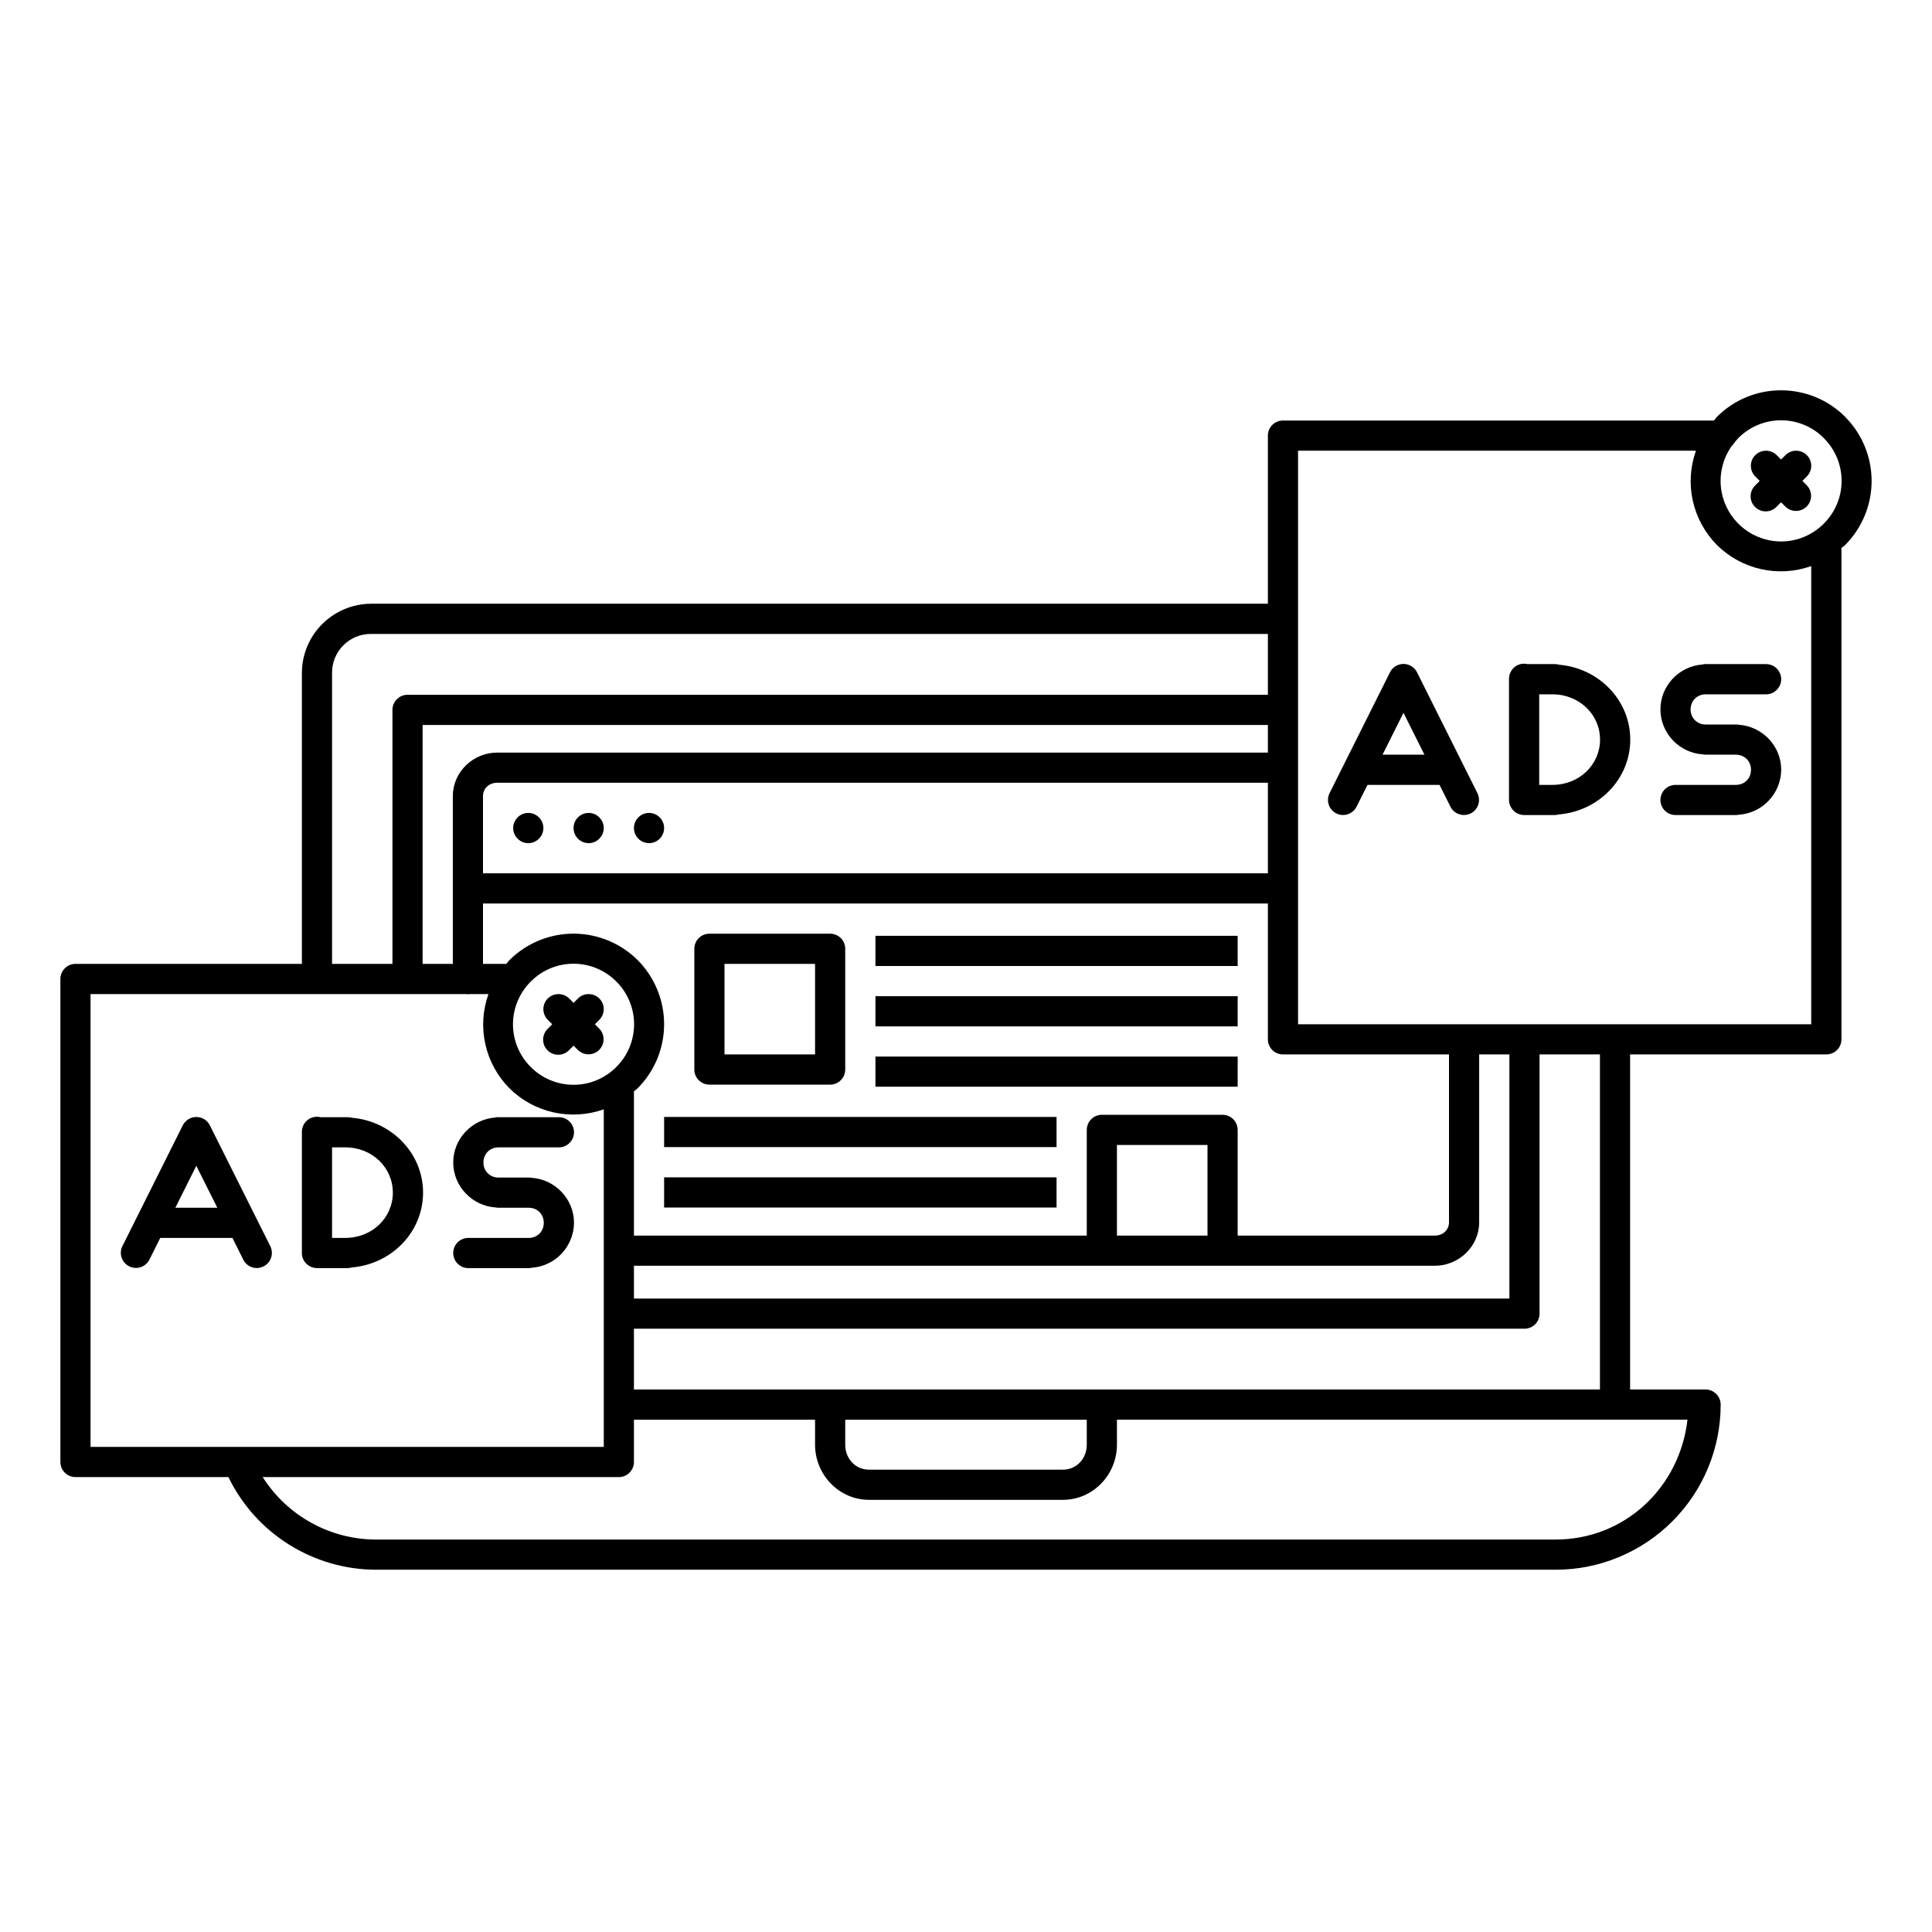
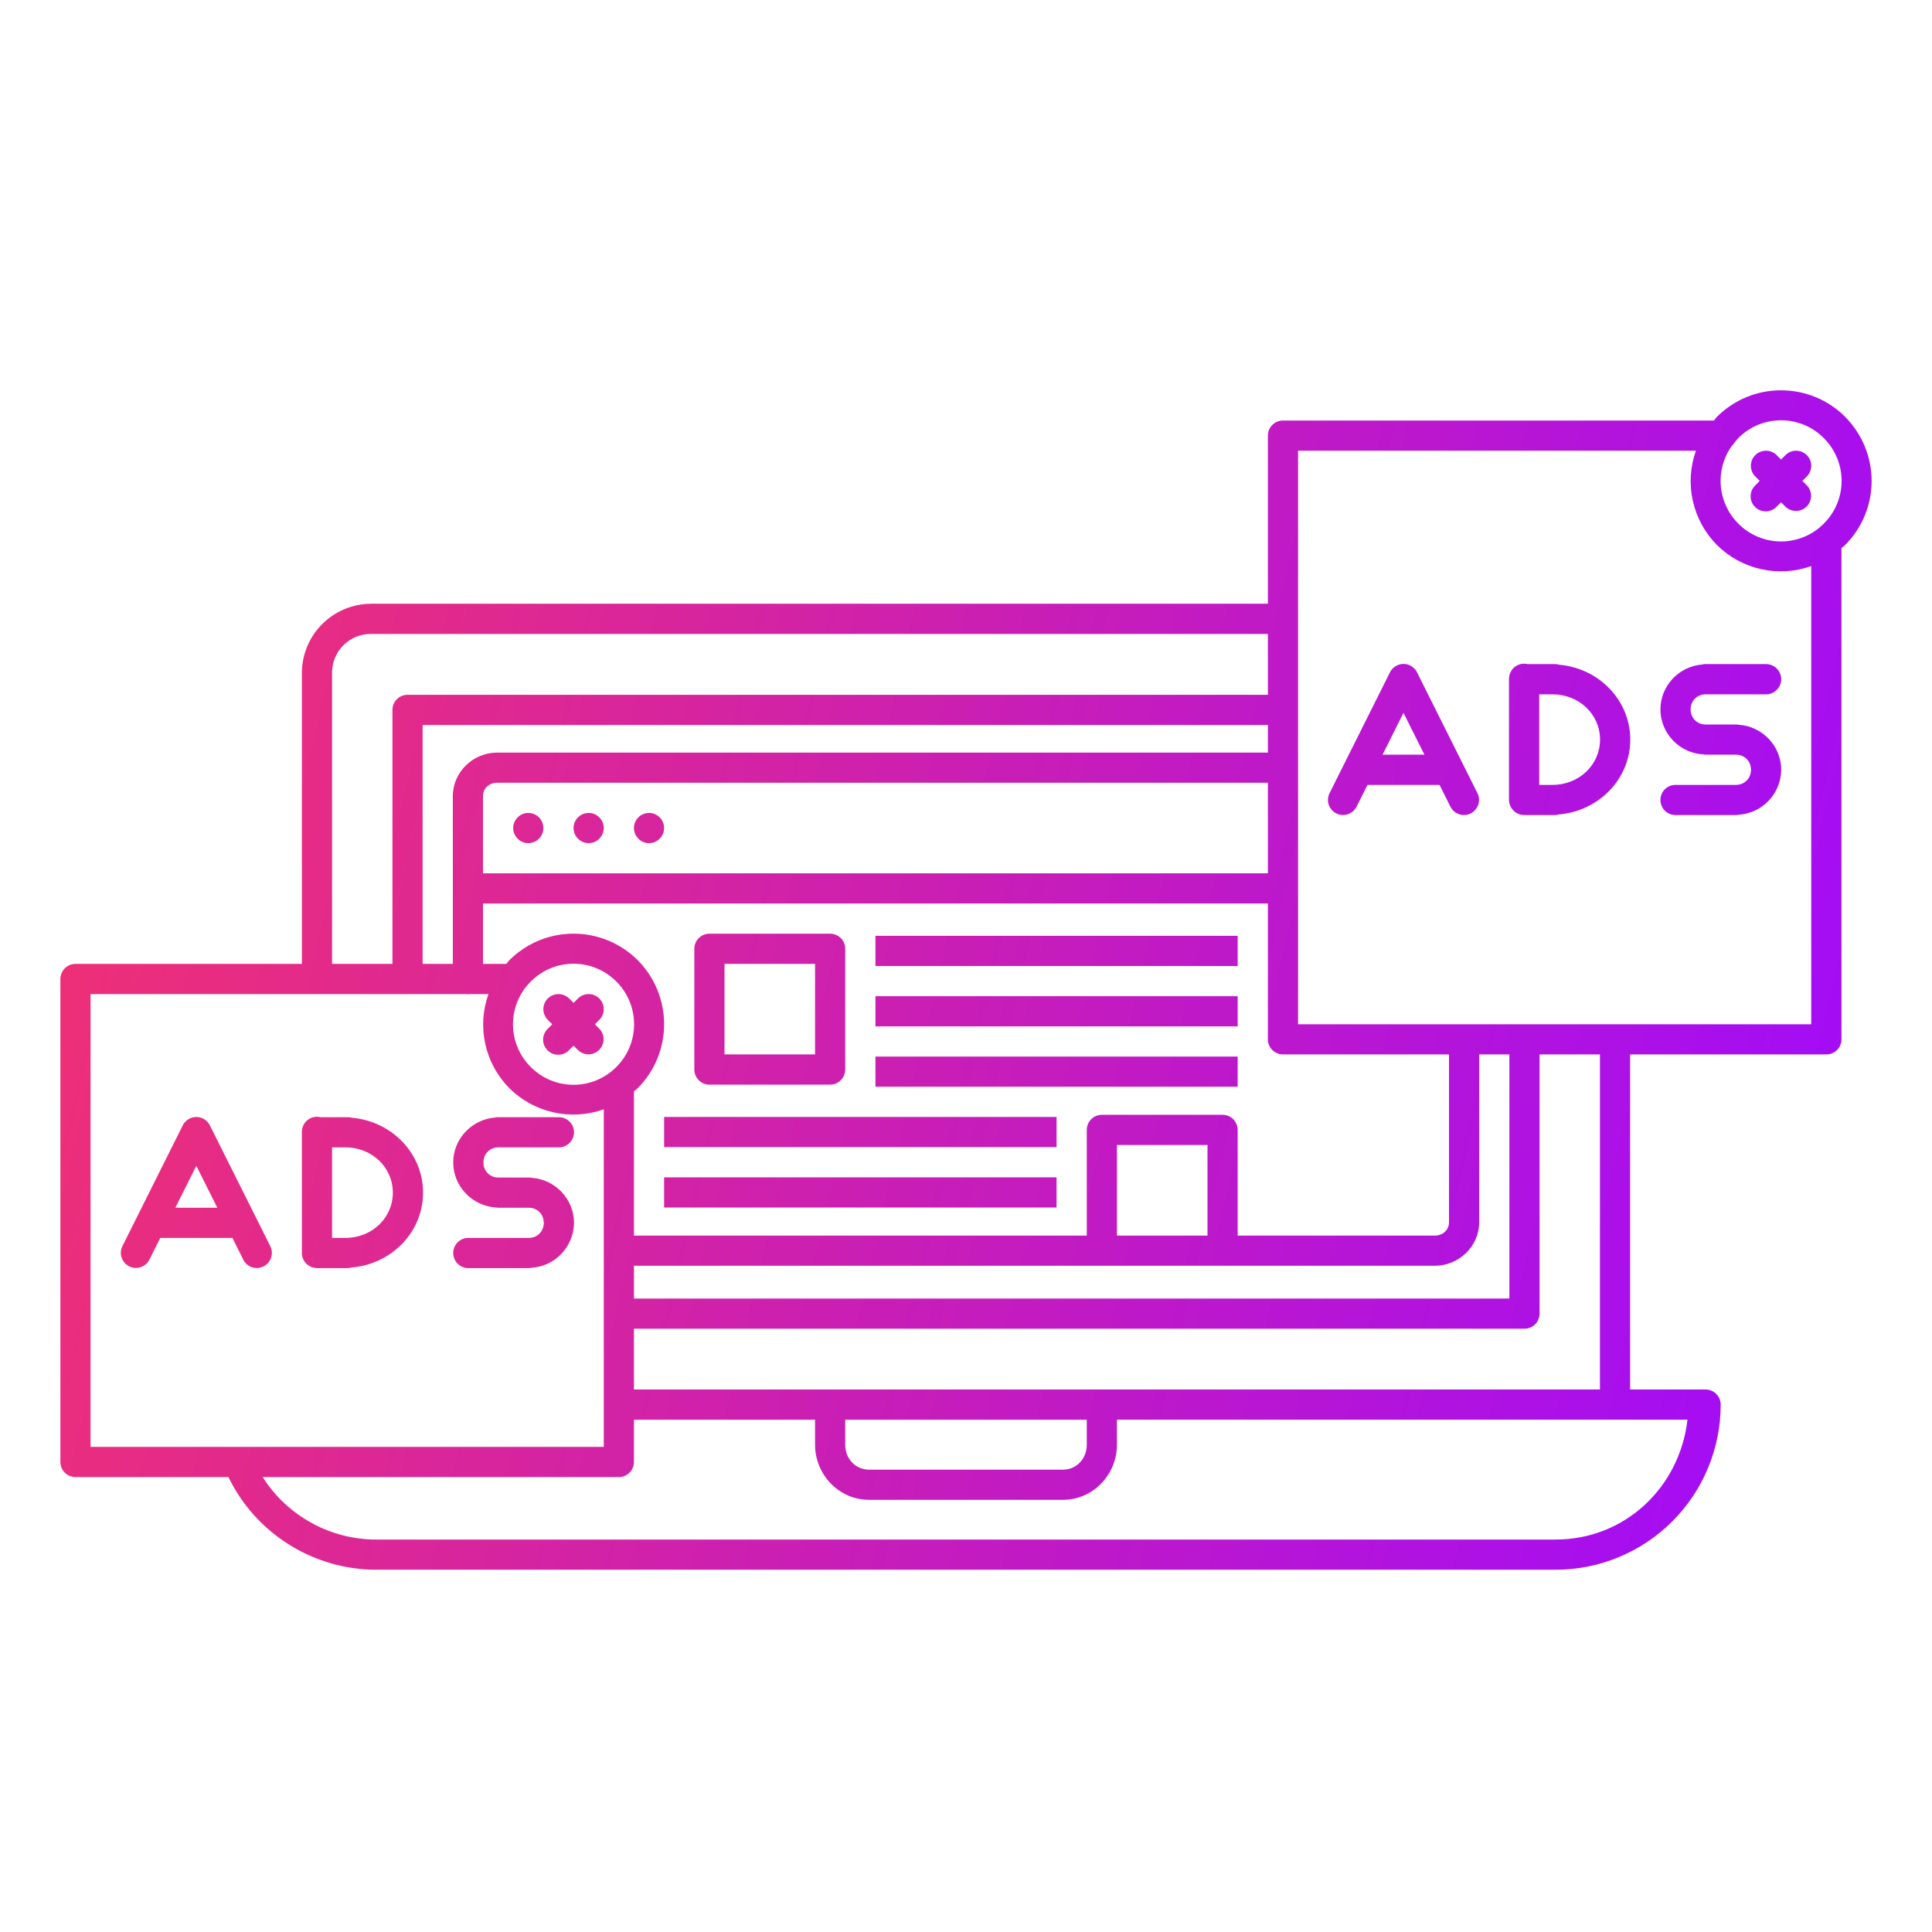
<svg xmlns="http://www.w3.org/2000/svg" width="39" height="39" viewBox="0 0 39 39" fill="none">
  <path fill-rule="evenodd" clip-rule="evenodd" d="M35.953 7.879C35.713 7.879 35.475 7.925 35.253 8.017C35.031 8.109 34.829 8.244 34.659 8.414C34.636 8.437 34.62 8.464 34.599 8.489H25.898C25.818 8.489 25.74 8.521 25.683 8.578C25.626 8.635 25.594 8.712 25.594 8.793V12.187H7.49C7.119 12.189 6.765 12.337 6.503 12.599C6.241 12.861 6.094 13.217 6.094 13.587V19.457H1.523C1.443 19.457 1.365 19.489 1.308 19.547C1.251 19.604 1.219 19.681 1.219 19.762V29.512C1.219 29.593 1.251 29.67 1.308 29.727C1.365 29.785 1.443 29.817 1.523 29.817H4.611C4.883 30.378 5.308 30.851 5.837 31.181C6.366 31.512 6.977 31.688 7.601 31.687H31.399C31.837 31.688 32.271 31.602 32.675 31.434C33.08 31.267 33.448 31.021 33.757 30.712C34.067 30.402 34.313 30.035 34.48 29.63C34.648 29.226 34.734 28.792 34.734 28.354C34.734 28.273 34.702 28.196 34.645 28.139C34.588 28.082 34.511 28.049 34.43 28.049H32.906V21.285H36.867C36.948 21.285 37.026 21.253 37.083 21.196C37.14 21.139 37.172 21.061 37.172 20.981V11.062C37.196 11.041 37.224 11.025 37.247 11.002C37.589 10.658 37.781 10.193 37.781 9.709C37.781 9.224 37.589 8.759 37.247 8.416V8.414C37.077 8.244 36.875 8.109 36.653 8.017C36.431 7.926 36.193 7.879 35.953 7.879ZM35.953 8.484C36.114 8.484 36.272 8.516 36.42 8.577C36.569 8.639 36.703 8.729 36.816 8.843V8.844C36.93 8.957 37.02 9.092 37.082 9.24C37.144 9.388 37.175 9.547 37.175 9.707C37.175 9.868 37.144 10.027 37.082 10.175C37.02 10.323 36.93 10.457 36.816 10.57C36.703 10.684 36.569 10.775 36.421 10.836C36.273 10.898 36.114 10.93 35.953 10.93C35.793 10.93 35.634 10.898 35.486 10.836C35.338 10.775 35.203 10.684 35.09 10.57C34.887 10.368 34.762 10.1 34.737 9.814C34.712 9.528 34.789 9.243 34.954 9.008C34.969 8.994 34.982 8.978 34.993 8.961C35.024 8.921 35.054 8.88 35.09 8.843C35.33 8.603 35.641 8.484 35.953 8.484ZM26.203 9.098H34.235C34.119 9.423 34.097 9.774 34.172 10.111C34.248 10.448 34.416 10.757 34.659 11.002C34.904 11.245 35.213 11.414 35.55 11.489C35.886 11.564 36.237 11.543 36.562 11.427V20.676H26.203V9.098ZM35.648 9.098C35.588 9.098 35.528 9.116 35.478 9.15C35.427 9.184 35.388 9.232 35.365 9.288C35.343 9.345 35.337 9.407 35.35 9.466C35.362 9.525 35.393 9.58 35.436 9.622L35.522 9.707L35.437 9.794C35.407 9.822 35.382 9.855 35.365 9.893C35.349 9.93 35.339 9.971 35.339 10.012C35.338 10.053 35.345 10.094 35.36 10.132C35.376 10.17 35.398 10.204 35.428 10.233C35.457 10.262 35.491 10.285 35.529 10.301C35.567 10.316 35.608 10.324 35.649 10.323C35.69 10.322 35.731 10.313 35.768 10.296C35.806 10.279 35.839 10.255 35.867 10.225L35.953 10.139L36.038 10.225C36.096 10.282 36.173 10.314 36.254 10.314C36.335 10.314 36.412 10.282 36.47 10.225C36.527 10.168 36.559 10.09 36.559 10.009C36.559 9.929 36.527 9.851 36.47 9.794L36.384 9.707L36.469 9.622C36.514 9.579 36.544 9.524 36.556 9.464C36.569 9.403 36.563 9.341 36.539 9.284C36.515 9.227 36.474 9.179 36.422 9.146C36.37 9.113 36.31 9.096 36.248 9.098C36.169 9.1 36.094 9.134 36.039 9.191L35.953 9.276L35.868 9.191C35.839 9.161 35.805 9.138 35.767 9.122C35.73 9.106 35.689 9.098 35.648 9.098ZM7.49 12.797H25.594V14.025H8.227C8.146 14.025 8.068 14.057 8.011 14.115C7.954 14.172 7.922 14.249 7.922 14.33V19.457H6.703V13.587C6.702 13.483 6.721 13.38 6.76 13.284C6.799 13.188 6.857 13.1 6.93 13.027C7.004 12.953 7.091 12.895 7.187 12.855C7.283 12.816 7.386 12.796 7.49 12.797ZM30.762 13.398C30.722 13.398 30.682 13.407 30.645 13.422C30.609 13.438 30.575 13.461 30.547 13.49C30.52 13.519 30.498 13.553 30.483 13.59C30.468 13.627 30.461 13.667 30.461 13.707V16.145C30.461 16.146 30.461 16.147 30.461 16.148C30.461 16.152 30.461 16.157 30.461 16.161C30.462 16.165 30.462 16.17 30.463 16.175C30.463 16.177 30.463 16.18 30.464 16.183C30.472 16.254 30.506 16.32 30.558 16.37C30.61 16.419 30.678 16.448 30.75 16.452C30.757 16.453 30.764 16.453 30.771 16.453H31.38C31.411 16.453 31.442 16.449 31.471 16.44C32.268 16.373 32.909 15.73 32.909 14.93C32.909 14.131 32.272 13.489 31.478 13.419C31.448 13.41 31.417 13.406 31.385 13.406H30.837C30.812 13.4 30.788 13.397 30.762 13.398ZM28.334 13.402C28.276 13.402 28.221 13.418 28.172 13.448C28.123 13.477 28.084 13.52 28.059 13.571L26.84 16.009C26.822 16.045 26.811 16.084 26.808 16.124C26.804 16.164 26.809 16.204 26.822 16.242C26.834 16.281 26.854 16.316 26.881 16.346C26.907 16.377 26.939 16.402 26.975 16.42C27.011 16.438 27.05 16.449 27.09 16.451C27.13 16.454 27.17 16.449 27.209 16.436C27.247 16.423 27.282 16.403 27.312 16.377C27.342 16.35 27.367 16.318 27.385 16.282L27.605 15.844H29.059L29.278 16.282C29.296 16.318 29.32 16.35 29.351 16.377C29.381 16.403 29.416 16.423 29.454 16.436C29.492 16.449 29.533 16.454 29.573 16.451C29.613 16.449 29.652 16.438 29.688 16.42C29.724 16.402 29.756 16.377 29.782 16.346C29.808 16.316 29.828 16.281 29.841 16.242C29.854 16.204 29.858 16.164 29.855 16.124C29.852 16.084 29.841 16.045 29.823 16.009L28.604 13.571C28.579 13.521 28.541 13.479 28.493 13.449C28.445 13.419 28.39 13.403 28.334 13.402H28.334ZM34.401 13.406C34.388 13.408 34.376 13.41 34.363 13.414C33.894 13.45 33.518 13.842 33.518 14.32C33.518 14.802 33.9 15.198 34.375 15.228C34.394 15.232 34.413 15.234 34.432 15.234H35.041C35.216 15.234 35.346 15.365 35.346 15.539C35.346 15.713 35.216 15.844 35.041 15.844H33.823C33.742 15.844 33.664 15.876 33.607 15.933C33.55 15.99 33.518 16.068 33.518 16.148C33.518 16.229 33.55 16.307 33.607 16.364C33.664 16.421 33.742 16.453 33.823 16.453H35.041C35.063 16.453 35.084 16.45 35.104 16.446C35.334 16.43 35.55 16.327 35.707 16.159C35.865 15.991 35.954 15.77 35.956 15.539C35.956 15.06 35.578 14.666 35.107 14.631C35.085 14.627 35.063 14.625 35.041 14.625H34.453C34.446 14.625 34.439 14.625 34.432 14.625C34.392 14.626 34.352 14.619 34.314 14.604C34.277 14.589 34.243 14.566 34.214 14.538C34.186 14.509 34.163 14.475 34.149 14.438C34.134 14.401 34.126 14.361 34.127 14.32C34.127 14.146 34.258 14.016 34.432 14.016H35.651C35.732 14.016 35.809 13.983 35.866 13.926C35.923 13.869 35.956 13.792 35.956 13.711C35.956 13.63 35.923 13.553 35.866 13.495C35.809 13.438 35.732 13.406 35.651 13.406H34.453C34.446 13.406 34.439 13.406 34.432 13.406C34.422 13.406 34.411 13.406 34.401 13.406ZM31.071 14.016H31.338C31.881 14.016 32.299 14.424 32.299 14.93C32.299 15.435 31.881 15.844 31.338 15.844H31.071V14.016ZM28.331 14.389L28.754 15.234H27.909L28.331 14.389ZM8.531 14.635H25.594V15.192H10.036C9.551 15.192 9.141 15.584 9.141 16.07V19.457H8.531V14.635ZM10.036 15.801H25.594V17.629H9.75V16.069C9.75 15.92 9.868 15.801 10.036 15.801ZM10.664 16.41C10.583 16.41 10.506 16.442 10.449 16.5C10.392 16.557 10.359 16.634 10.359 16.715C10.359 16.796 10.392 16.873 10.449 16.93C10.506 16.988 10.583 17.02 10.664 17.02C10.745 17.02 10.822 16.988 10.88 16.93C10.937 16.873 10.969 16.796 10.969 16.715C10.969 16.634 10.937 16.557 10.88 16.5C10.822 16.442 10.745 16.41 10.664 16.41ZM11.883 16.41C11.802 16.41 11.725 16.442 11.667 16.5C11.61 16.557 11.578 16.634 11.578 16.715C11.578 16.796 11.61 16.873 11.667 16.93C11.725 16.988 11.802 17.02 11.883 17.02C11.964 17.02 12.041 16.988 12.098 16.93C12.155 16.873 12.188 16.796 12.188 16.715C12.188 16.634 12.155 16.557 12.098 16.5C12.041 16.442 11.964 16.41 11.883 16.41ZM13.102 16.41C13.021 16.41 12.943 16.442 12.886 16.5C12.829 16.557 12.797 16.634 12.797 16.715C12.797 16.796 12.829 16.873 12.886 16.93C12.943 16.988 13.021 17.02 13.102 17.02C13.182 17.02 13.26 16.988 13.317 16.93C13.374 16.873 13.406 16.796 13.406 16.715C13.406 16.634 13.374 16.557 13.317 16.5C13.26 16.442 13.182 16.41 13.102 16.41ZM9.75 18.238H25.594V20.981C25.594 21.061 25.626 21.139 25.683 21.196C25.74 21.253 25.818 21.285 25.898 21.285H29.25V24.674C29.25 24.823 29.132 24.942 28.964 24.942H24.984V22.809C24.984 22.728 24.952 22.651 24.895 22.593C24.838 22.536 24.761 22.504 24.68 22.504H22.242C22.161 22.504 22.084 22.536 22.027 22.593C21.97 22.651 21.938 22.728 21.938 22.809V24.942H12.797V22.04C12.797 22.037 12.797 22.033 12.797 22.03C12.821 22.009 12.849 21.992 12.872 21.968C13.214 21.625 13.406 21.16 13.406 20.675C13.406 20.19 13.214 19.725 12.872 19.381C12.528 19.039 12.063 18.847 11.578 18.847C11.093 18.847 10.628 19.039 10.284 19.381C10.261 19.404 10.245 19.432 10.222 19.457H9.75V18.238ZM14.32 18.848C14.239 18.848 14.162 18.88 14.105 18.937C14.048 18.994 14.016 19.072 14.016 19.153V21.59C14.016 21.671 14.048 21.748 14.105 21.805C14.162 21.863 14.239 21.895 14.32 21.895H16.758C16.839 21.895 16.916 21.863 16.973 21.805C17.03 21.748 17.062 21.671 17.062 21.59V19.153C17.062 19.072 17.03 18.994 16.973 18.937C16.916 18.88 16.839 18.848 16.758 18.848H14.32ZM17.672 18.891V19.5H24.984V18.891H17.672ZM11.578 19.454C11.89 19.454 12.201 19.573 12.441 19.813C12.555 19.926 12.645 20.061 12.707 20.209C12.768 20.357 12.8 20.516 12.8 20.676C12.8 20.836 12.768 20.995 12.707 21.143C12.645 21.291 12.555 21.426 12.441 21.539C12.328 21.653 12.193 21.743 12.045 21.805C11.897 21.867 11.738 21.898 11.578 21.898C11.417 21.898 11.258 21.867 11.11 21.805C10.962 21.743 10.827 21.653 10.714 21.539C10.6 21.426 10.51 21.291 10.448 21.143C10.387 20.995 10.355 20.836 10.355 20.676C10.355 20.515 10.387 20.357 10.449 20.209C10.511 20.06 10.601 19.926 10.715 19.813C10.955 19.573 11.266 19.454 11.578 19.454ZM14.625 19.457H16.453V21.285H14.625V19.457ZM1.828 20.067H9.399C9.43 20.071 9.461 20.071 9.492 20.067H9.86C9.744 20.391 9.722 20.742 9.797 21.078C9.872 21.415 10.041 21.723 10.283 21.968C10.528 22.211 10.837 22.38 11.174 22.455C11.511 22.53 11.862 22.509 12.188 22.393V29.207H1.828V20.067ZM11.273 20.067C11.213 20.067 11.153 20.085 11.103 20.119C11.052 20.152 11.013 20.201 10.99 20.257C10.968 20.313 10.962 20.375 10.975 20.435C10.988 20.494 11.018 20.549 11.061 20.591L11.147 20.676L11.062 20.763C11.032 20.79 11.007 20.824 10.991 20.861C10.974 20.899 10.964 20.939 10.963 20.98C10.963 21.021 10.97 21.062 10.985 21.1C11.001 21.139 11.024 21.173 11.053 21.202C11.082 21.231 11.116 21.254 11.154 21.27C11.192 21.285 11.233 21.292 11.274 21.291C11.315 21.291 11.356 21.282 11.393 21.265C11.431 21.248 11.464 21.224 11.492 21.193L11.578 21.108L11.663 21.193C11.692 21.222 11.725 21.244 11.762 21.259C11.799 21.275 11.839 21.283 11.879 21.283C11.919 21.283 11.959 21.275 11.996 21.26C12.033 21.244 12.066 21.222 12.095 21.194C12.123 21.165 12.145 21.132 12.161 21.095C12.176 21.058 12.184 21.018 12.184 20.978C12.184 20.938 12.176 20.898 12.161 20.861C12.146 20.825 12.123 20.791 12.095 20.763L12.009 20.676L12.094 20.591C12.139 20.548 12.169 20.493 12.181 20.433C12.194 20.372 12.188 20.309 12.164 20.253C12.14 20.196 12.099 20.148 12.047 20.115C11.995 20.081 11.935 20.065 11.873 20.067C11.794 20.069 11.719 20.102 11.664 20.159L11.578 20.245L11.493 20.159C11.464 20.13 11.43 20.107 11.393 20.091C11.355 20.075 11.314 20.067 11.273 20.067ZM17.672 20.109V20.719H24.984V20.109H17.672ZM29.859 21.285H30.469V26.213H12.797V25.551H28.964C29.449 25.551 29.859 25.16 29.859 24.674V21.285ZM31.078 21.285H32.297V28.049H12.797V26.822H30.773C30.854 26.822 30.932 26.79 30.989 26.733C31.046 26.676 31.078 26.598 31.078 26.517V21.285ZM17.672 21.328V21.937H24.984V21.328H17.672ZM6.394 22.543C6.313 22.544 6.236 22.578 6.18 22.635C6.124 22.693 6.093 22.771 6.094 22.852V25.268C6.089 25.327 6.102 25.386 6.13 25.439C6.159 25.491 6.202 25.534 6.255 25.561C6.256 25.562 6.257 25.563 6.258 25.564C6.281 25.576 6.306 25.584 6.331 25.59C6.344 25.593 6.358 25.595 6.372 25.596C6.382 25.597 6.392 25.598 6.402 25.599H7.011C7.042 25.599 7.072 25.594 7.102 25.585C7.899 25.519 8.54 24.876 8.54 24.075C8.54 23.277 7.902 22.633 7.108 22.564C7.078 22.556 7.047 22.551 7.016 22.552H6.468C6.444 22.546 6.419 22.543 6.394 22.543ZM13.406 22.547V23.156H21.328V22.547H13.406ZM3.965 22.548C3.908 22.548 3.852 22.563 3.804 22.593C3.755 22.622 3.716 22.665 3.69 22.716L2.472 25.153C2.435 25.225 2.429 25.309 2.455 25.386C2.481 25.463 2.535 25.526 2.608 25.562C2.68 25.599 2.764 25.605 2.841 25.579C2.917 25.553 2.981 25.498 3.017 25.426L3.235 24.989H4.692L4.91 25.426C4.927 25.462 4.952 25.494 4.982 25.521C5.013 25.547 5.048 25.568 5.086 25.581C5.124 25.593 5.164 25.599 5.204 25.596C5.245 25.593 5.284 25.582 5.32 25.564C5.356 25.546 5.388 25.521 5.414 25.491C5.44 25.46 5.46 25.425 5.473 25.387C5.485 25.349 5.49 25.308 5.487 25.268C5.484 25.228 5.473 25.189 5.455 25.153L4.236 22.716C4.21 22.665 4.172 22.623 4.124 22.593C4.076 22.564 4.021 22.548 3.965 22.548ZM10.032 22.552C10.019 22.553 10.006 22.556 9.994 22.559C9.525 22.596 9.149 22.988 9.149 23.466C9.149 23.947 9.531 24.343 10.006 24.374C10.025 24.378 10.044 24.38 10.063 24.38H10.673C10.846 24.38 10.977 24.51 10.977 24.684C10.977 24.859 10.846 24.989 10.673 24.989H9.454C9.373 24.989 9.296 25.021 9.238 25.078C9.181 25.136 9.149 25.213 9.149 25.294C9.149 25.375 9.181 25.452 9.238 25.509C9.296 25.567 9.373 25.599 9.454 25.599H10.673C10.694 25.598 10.715 25.596 10.735 25.591C10.965 25.575 11.181 25.473 11.338 25.305C11.496 25.137 11.585 24.915 11.587 24.684C11.587 24.206 11.209 23.811 10.738 23.776C10.716 23.772 10.694 23.77 10.673 23.77H10.085C10.077 23.77 10.07 23.77 10.063 23.77C10.023 23.771 9.983 23.764 9.945 23.749C9.908 23.734 9.874 23.712 9.846 23.683C9.817 23.655 9.795 23.621 9.78 23.584C9.765 23.546 9.758 23.506 9.759 23.466C9.759 23.291 9.889 23.161 10.063 23.161H11.282C11.363 23.161 11.44 23.129 11.497 23.072C11.555 23.015 11.587 22.937 11.587 22.856C11.587 22.776 11.555 22.698 11.497 22.641C11.44 22.584 11.363 22.552 11.282 22.552H10.085C10.077 22.551 10.07 22.551 10.063 22.552C10.053 22.551 10.043 22.551 10.032 22.552ZM22.547 23.113H24.375V24.942H22.547V23.113ZM6.703 23.161H6.97C7.514 23.161 7.93 23.569 7.93 24.075C7.93 24.581 7.514 24.989 6.97 24.989H6.703V23.161ZM3.963 23.533L4.387 24.38H3.54L3.963 23.533ZM13.406 23.766V24.375H21.328V23.766H13.406ZM12.797 28.659H16.453V29.163C16.453 29.77 16.938 30.276 17.541 30.276H21.459C22.062 30.276 22.547 29.77 22.547 29.163V28.658H34.064C33.908 30.02 32.806 31.078 31.399 31.078H7.601C7.142 31.079 6.691 30.964 6.29 30.743C5.888 30.523 5.549 30.204 5.303 29.817H12.492C12.573 29.817 12.65 29.785 12.708 29.727C12.765 29.67 12.797 29.593 12.797 29.512V28.659ZM17.062 28.659H21.938V29.163C21.938 29.453 21.724 29.667 21.459 29.667H17.541C17.276 29.667 17.062 29.453 17.062 29.163V28.659Z" fill="url(#paint0_linear_280_538)" />
  <defs>
    <linearGradient id="paint0_linear_280_538" x1="-2.539" y1="5.925" x2="40.815" y2="16.117" gradientUnits="userSpaceOnUse">
-       <stop stopColor="#FC365F" />
-       <stop offset="0.984" stopColor="#A00BFB" />
+       <stop stop-color="#FC365F" />
+       <stop offset="0.984" stop-color="#A00BFB" />
    </linearGradient>
  </defs>
</svg>
